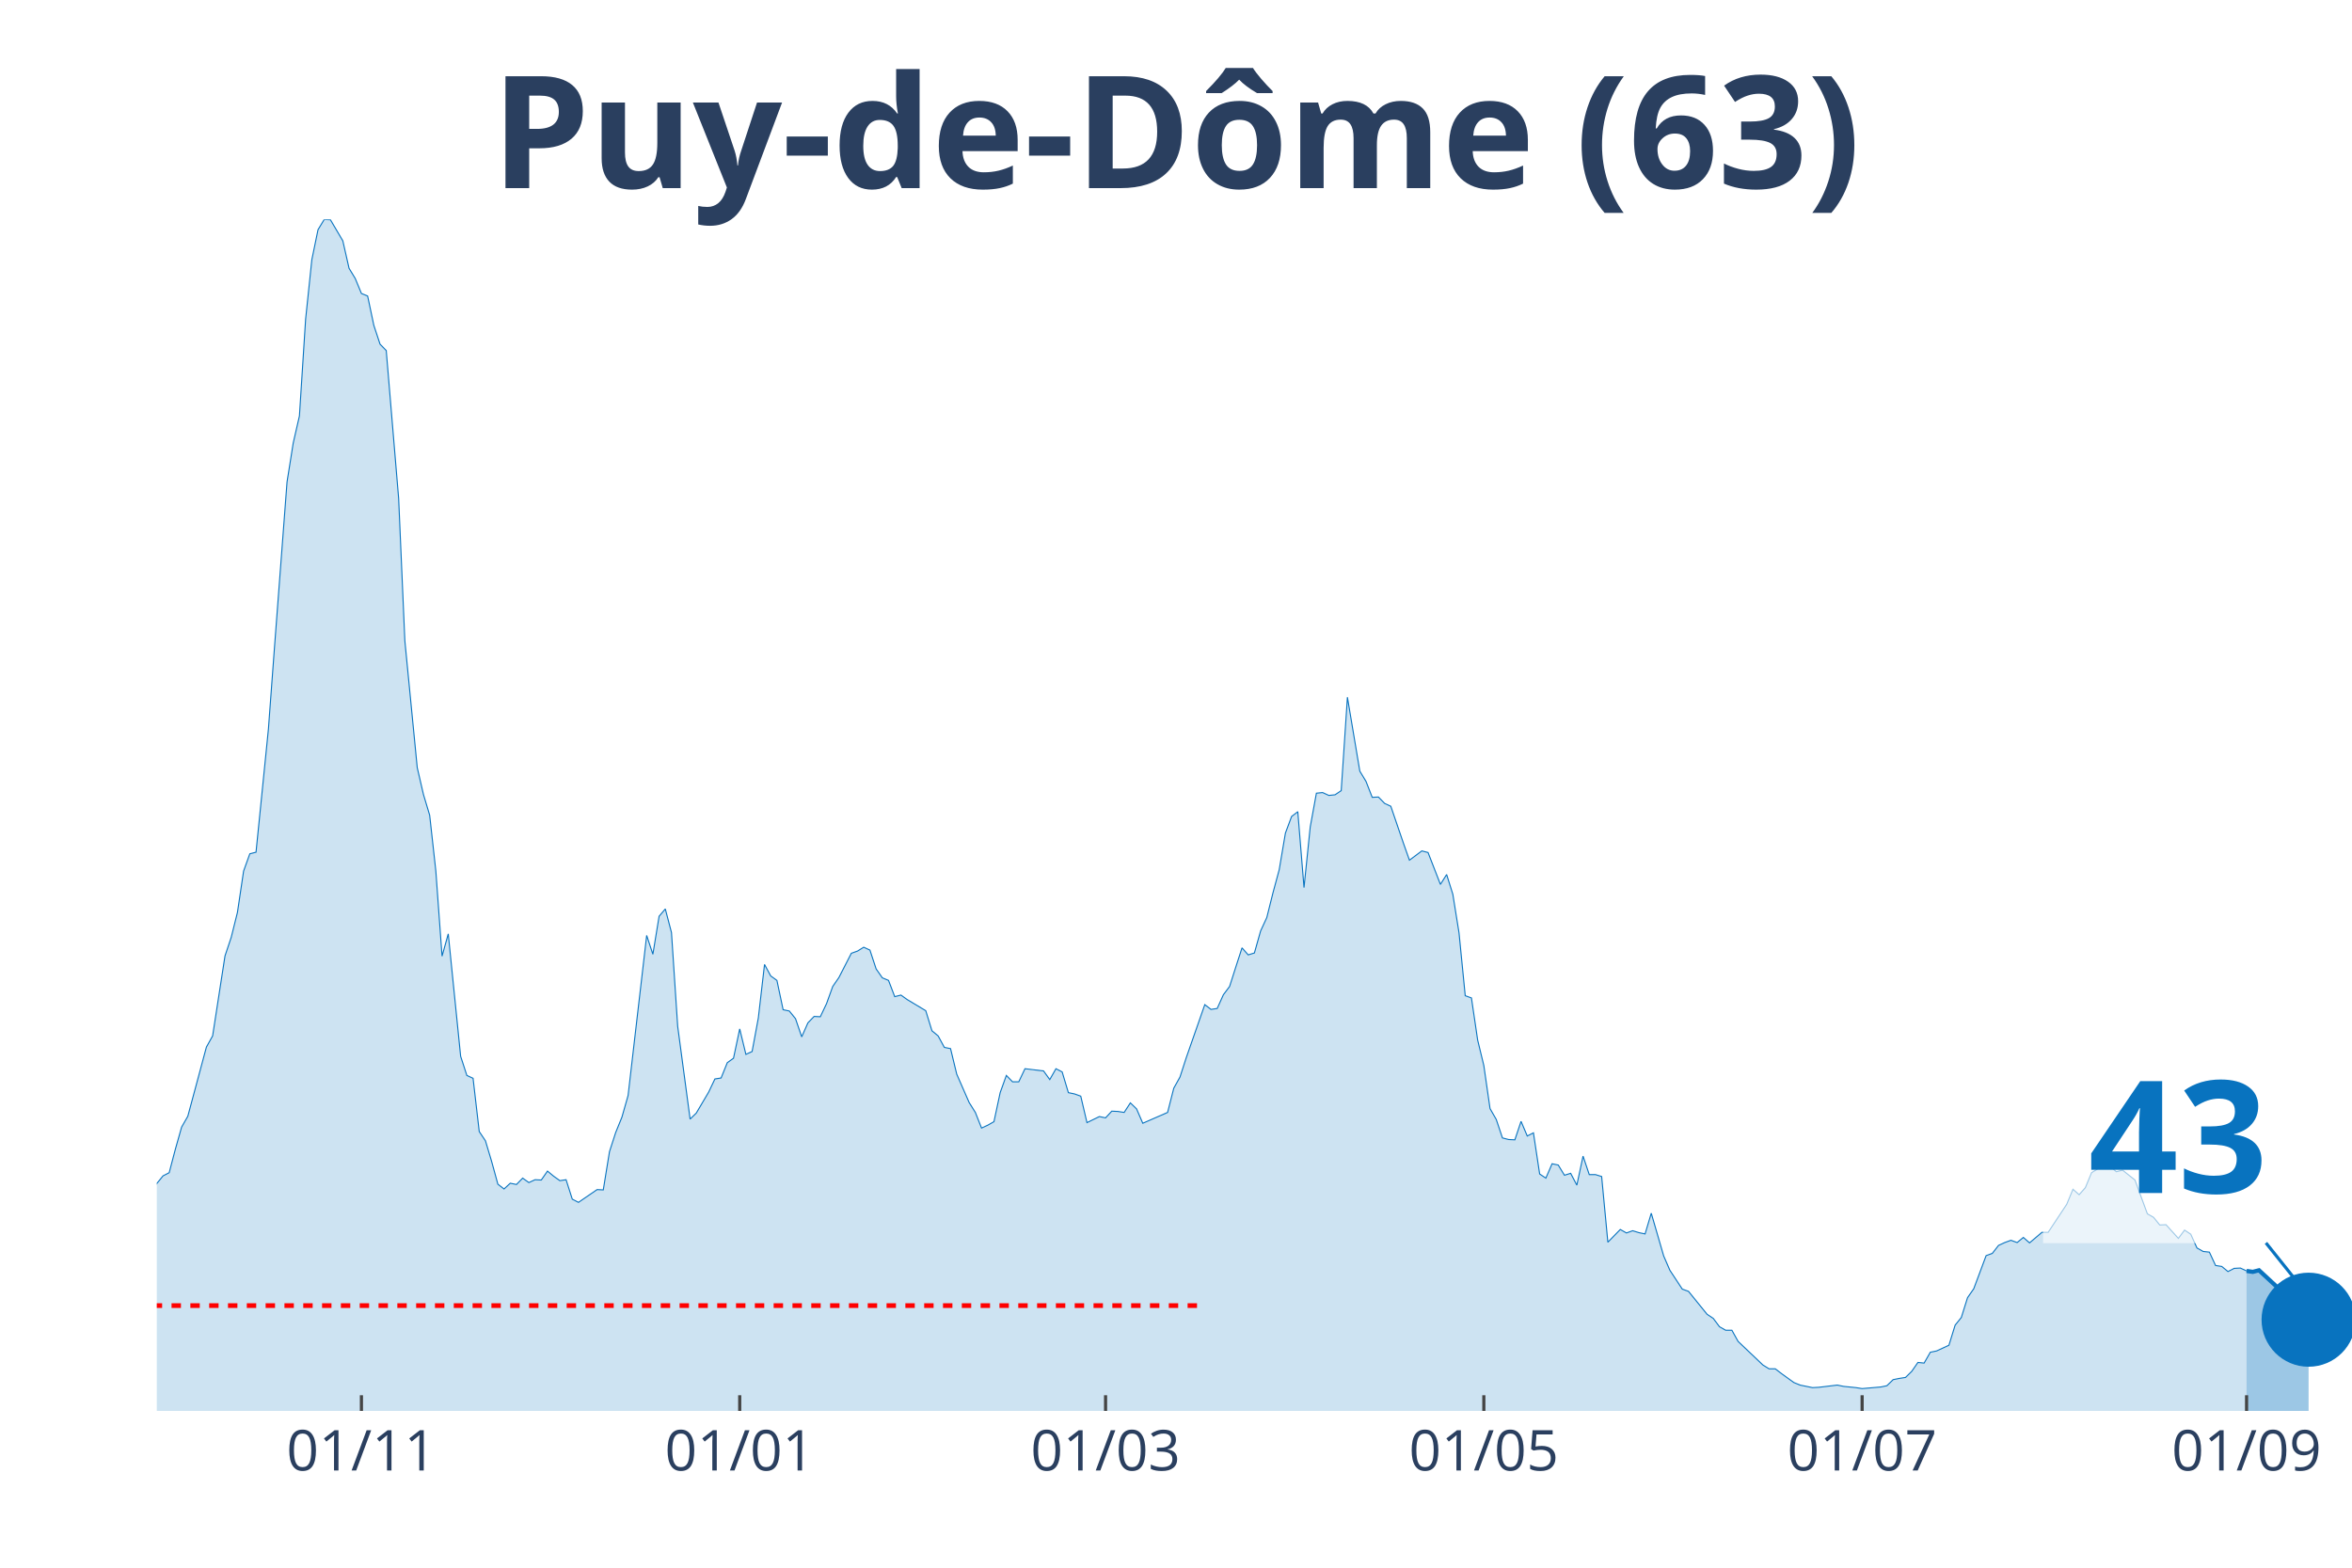
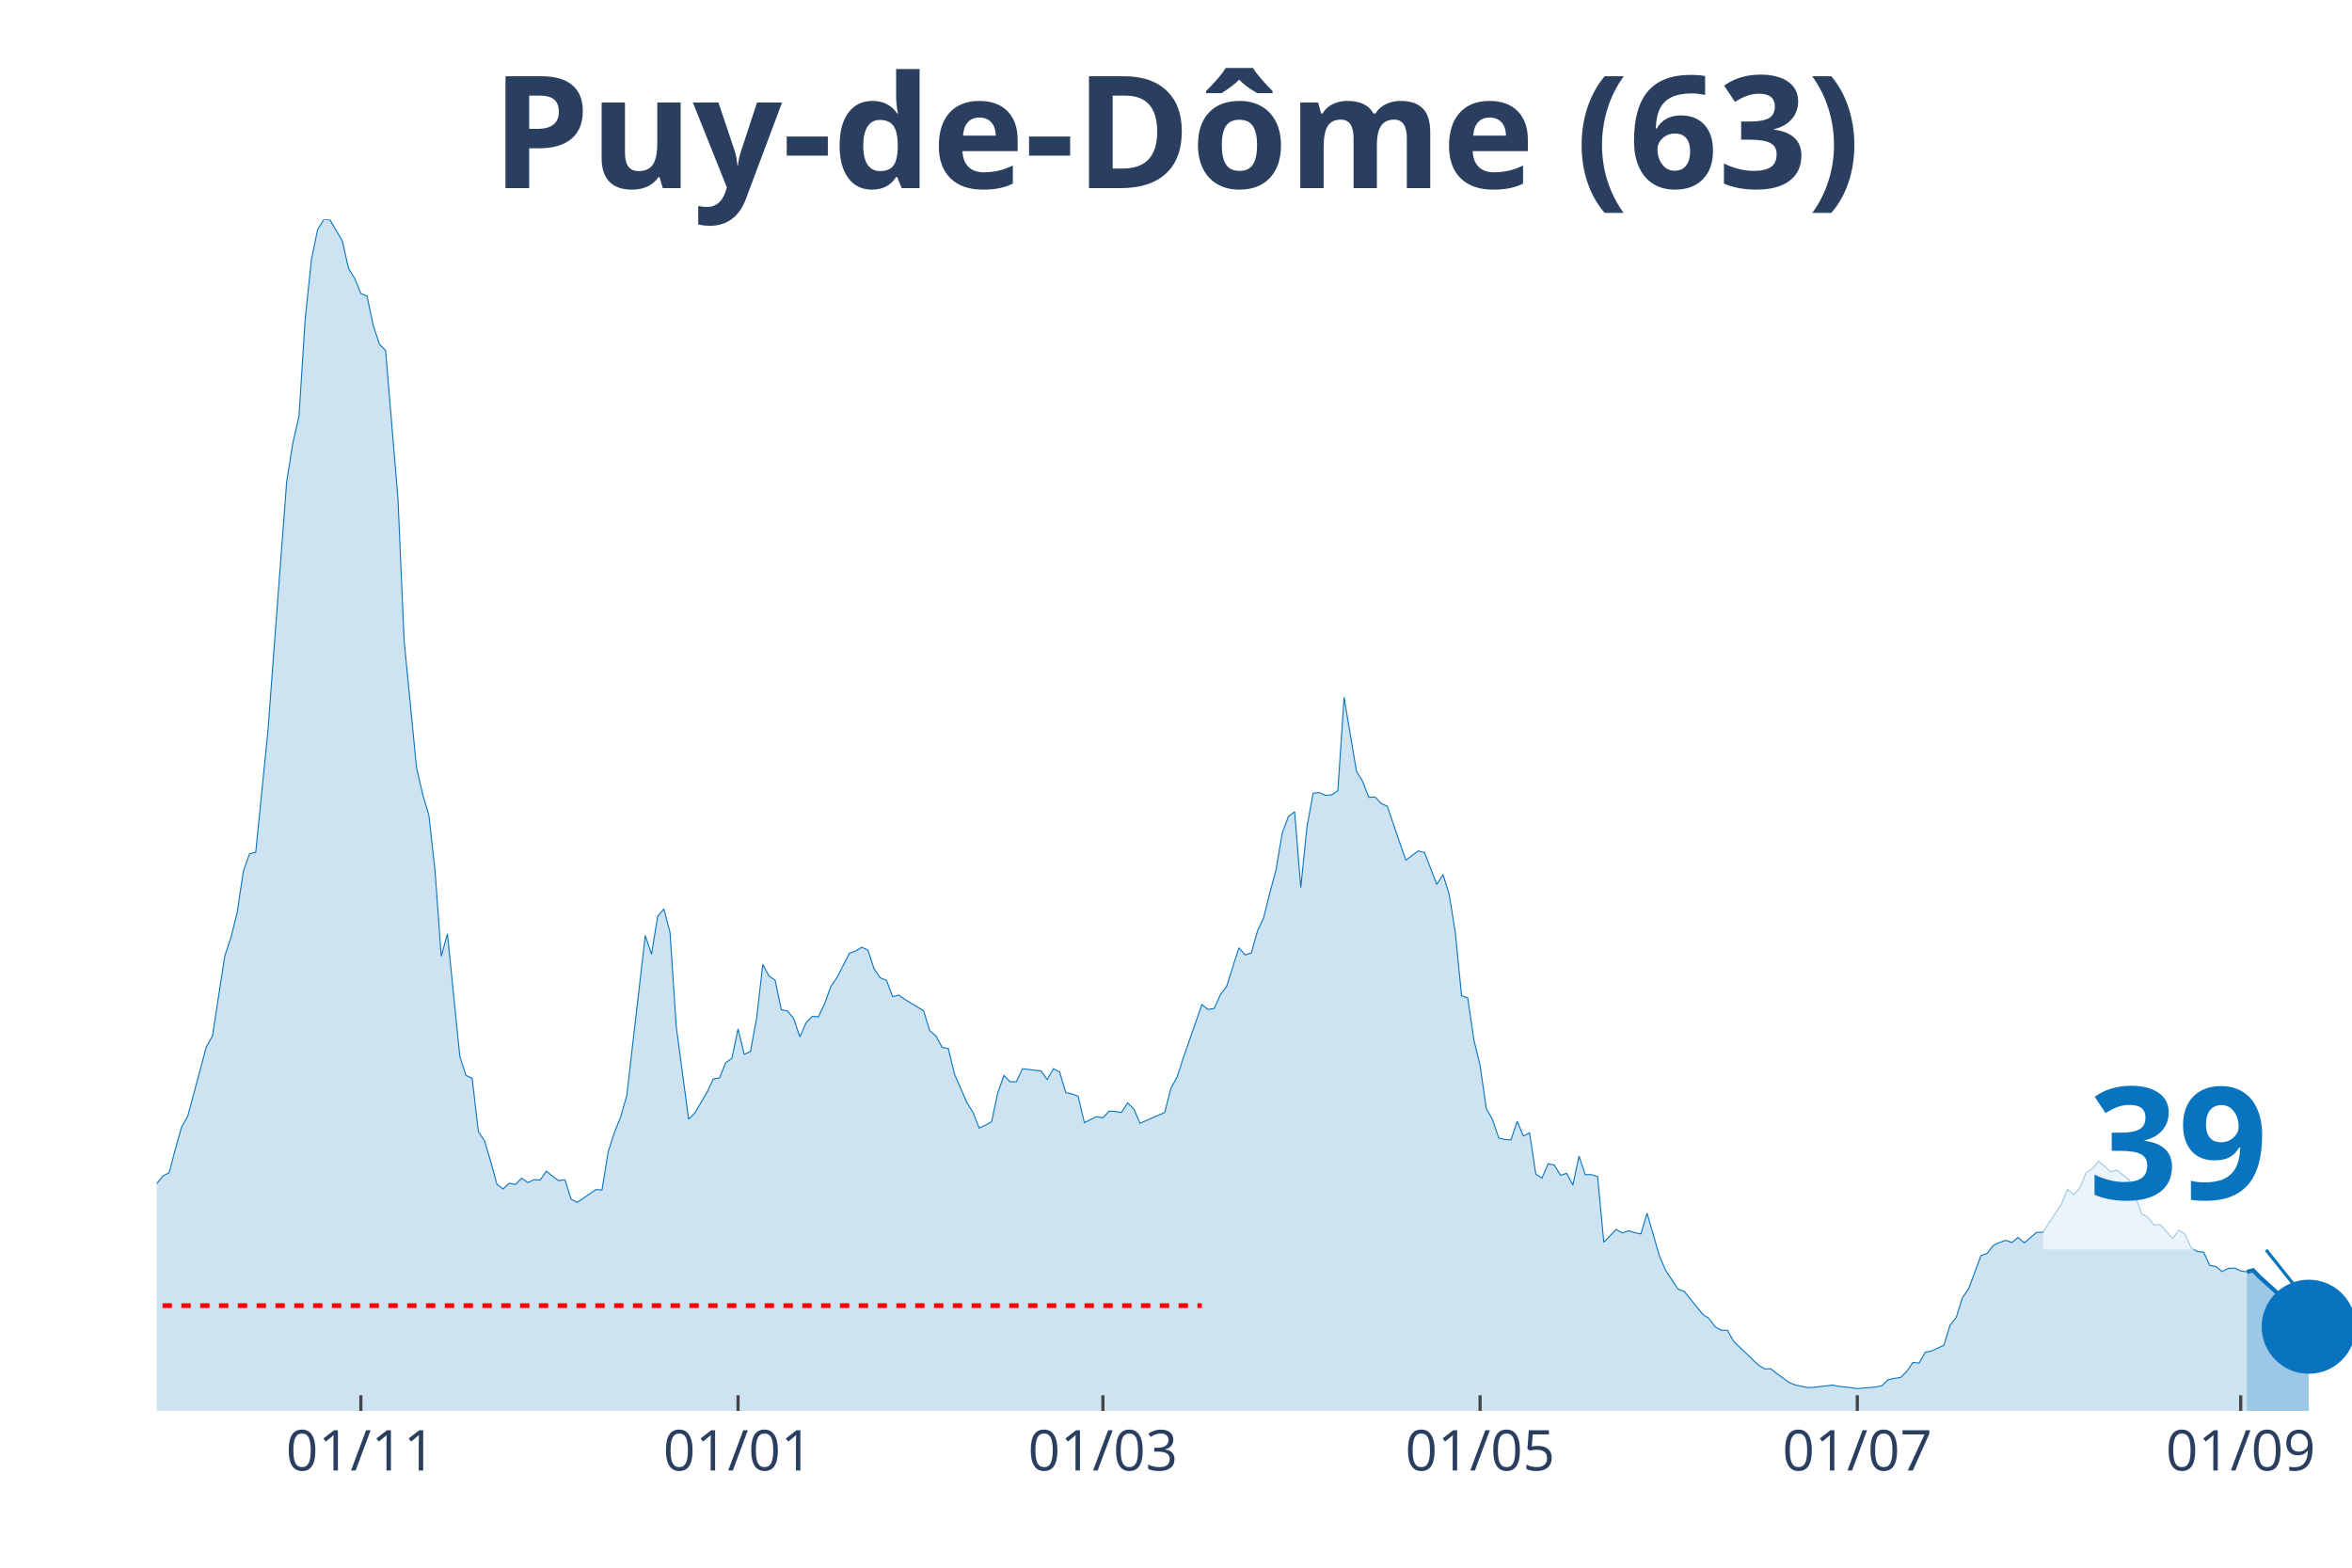
<svg xmlns="http://www.w3.org/2000/svg" class="main-svg" width="1125" height="750" style="" viewBox="0 0 750 500">
  <rect x="0" y="0" width="750" height="500" style="fill: rgb(0, 0, 0); fill-opacity: 0;" />
-   <defs id="defs-f16230">
+   <defs id="defs-d66a10">
    <g class="clips">
-       <clipPath id="clipf16230xyplot" class="plotclip">
+       <clipPath id="clipd66a10xyplot" class="plotclip">
        <rect width="700" height="380" />
      </clipPath>
-       <clipPath class="axesclip" id="clipf16230x">
+       <clipPath class="axesclip" id="clipd66a10x">
        <rect x="50" y="0" width="700" height="500" />
      </clipPath>
-       <clipPath class="axesclip" id="clipf16230y">
+       <clipPath class="axesclip" id="clipd66a10y">
        <rect x="0" y="70" width="750" height="380" />
      </clipPath>
-       <clipPath class="axesclip" id="clipf16230xy">
+       <clipPath class="axesclip" id="clipd66a10xy">
        <rect x="50" y="70" width="700" height="380" />
      </clipPath>
    </g>
    <g class="gradients" />
  </defs>
  <g class="bglayer">
    <rect class="bg" x="50" y="70" width="700" height="380" style="fill: rgb(0, 0, 0); fill-opacity: 0; stroke-width: 0;" />
  </g>
  <g class="layer-below">
    <g class="imagelayer" />
    <g class="shapelayer" />
  </g>
  <g class="cartesianlayer">
    <g class="subplot xy">
      <g class="layer-subplot">
        <g class="shapelayer" />
        <g class="imagelayer" />
      </g>
      <g class="gridlayer">
        <g class="x">
-           <path class="xgrid crisp" transform="translate(115.25,0)" d="M0,70v380" style="stroke: rgb(255, 255, 255); stroke-opacity: 1; stroke-width: 1px;" />
-           <path class="xgrid crisp" transform="translate(235.88,0)" d="M0,70v380" style="stroke: rgb(255, 255, 255); stroke-opacity: 1; stroke-width: 1px;" />
-           <path class="xgrid crisp" transform="translate(352.54,0)" d="M0,70v380" style="stroke: rgb(255, 255, 255); stroke-opacity: 1; stroke-width: 1px;" />
-           <path class="xgrid crisp" transform="translate(473.16,0)" d="M0,70v380" style="stroke: rgb(255, 255, 255); stroke-opacity: 1; stroke-width: 1px;" />
-           <path class="xgrid crisp" transform="translate(593.79,0)" d="M0,70v380" style="stroke: rgb(255, 255, 255); stroke-opacity: 1; stroke-width: 1px;" />
-           <path class="xgrid crisp" transform="translate(716.38,0)" d="M0,70v380" style="stroke: rgb(255, 255, 255); stroke-opacity: 1; stroke-width: 1px;" />
+           <path class="xgrid crisp" transform="translate(115.07,0)" d="M0,70v380" style="stroke: rgb(255, 255, 255); stroke-opacity: 1; stroke-width: 1px;" />
+           <path class="xgrid crisp" transform="translate(235.35,0)" d="M0,70v380" style="stroke: rgb(255, 255, 255); stroke-opacity: 1; stroke-width: 1px;" />
+           <path class="xgrid crisp" transform="translate(351.69,0)" d="M0,70v380" style="stroke: rgb(255, 255, 255); stroke-opacity: 1; stroke-width: 1px;" />
+           <path class="xgrid crisp" transform="translate(471.97,0)" d="M0,70v380" style="stroke: rgb(255, 255, 255); stroke-opacity: 1; stroke-width: 1px;" />
+           <path class="xgrid crisp" transform="translate(592.25,0)" d="M0,70v380" style="stroke: rgb(255, 255, 255); stroke-opacity: 1; stroke-width: 1px;" />
+           <path class="xgrid crisp" transform="translate(714.51,0)" d="M0,70v380" style="stroke: rgb(255, 255, 255); stroke-opacity: 1; stroke-width: 1px;" />
        </g>
        <g class="y" />
      </g>
      <g class="zerolinelayer" />
      <path class="xlines-below" />
      <path class="ylines-below" />
      <g class="overlines-below" />
      <g class="xaxislayer-below" />
      <g class="yaxislayer-below" />
      <g class="overaxes-below" />
-       <g class="plot" transform="translate(50, 70)" clip-path="url('#clipf16230xyplot')">
+       <g class="plot" transform="translate(50, 70)" clip-path="url('#clipd66a10xyplot')">
        <g class="scatterlayer mlayer">
-           <g class="trace scatter traced2f228" style="stroke-miterlimit: 2;">
+           <g class="trace scatter traceadf0e6" style="stroke-miterlimit: 2;">
            <g class="fills">
              <g>
-                 <path class="js-fill" d="M666.38,380L-268.93,380L-268.93,378.68L-227.4,379.69L-225.42,379.59L-174.01,379.19L-172.03,379.59L-120.62,377.97L-118.64,376.64L-106.78,374.71L-104.8,375.63L-92.94,375.02L-90.96,372.68L-83.05,366.17L-81.07,365.66L-75.14,364.95L-73.16,363.73L-69.21,356.61L-67.23,355.28L-63.28,354.27L-61.3,349.49L-55.37,342.57L-53.39,341.25L-45.48,332.7L-43.5,334.43L-41.53,331.69L-39.55,331.28L-37.57,332.3L-35.59,327.72L-31.64,331.18L-29.66,330.97L-25.71,331.58L-23.73,330.57L-21.75,333.52L-19.77,333.21L-17.8,331.08L-15.82,327.21L-11.86,326.4L-9.89,325.89L-7.91,323.55L-5.93,319.07L-3.95,313.48L-1.98,311.95L0,307.48L1.98,305.04L3.95,304.02L5.93,296.49L7.91,289.48L9.89,286.02L15.82,263.95L17.8,260.39L21.75,234.86L23.73,228.96L25.71,221.02L27.68,207.8L29.66,202.31L31.64,201.8L35.59,162.54L37.57,135.89L41.53,83.71L43.5,71.3L45.48,62.66L47.46,31.73L49.44,12.82L51.41,3.25L53.39,0L55.37,0.1L59.32,6.81L61.3,15.56L63.28,18.82L65.25,23.6L67.23,24.41L69.21,33.77L71.19,39.77L73.16,41.8L77.12,89L79.1,134.36L83.05,174.84L85.03,183.39L87.01,190L88.98,207.8L90.96,234.96L92.94,227.84L96.89,266.9L98.87,273L100.85,273.91L102.82,290.9L104.8,293.85L106.78,300.46L108.76,307.68L110.73,309.21L112.71,307.38L114.69,307.78L116.67,305.75L118.64,307.17L120.62,306.26L122.6,306.36L124.58,303.51L126.55,305.14L128.53,306.56L130.51,306.26L132.49,312.46L134.46,313.48L140.4,309.41L142.37,309.51L144.35,297.31L146.33,291.2L148.31,286.32L150.28,279.41L156.21,228.35L158.19,234.35L160.17,222.24L162.15,219.9L164.12,227.43L166.1,257.33L170.06,286.93L172.03,285L175.99,278.29L177.97,274.12L179.94,273.81L181.92,268.93L183.9,267.51L185.88,258.15L187.85,266.28L189.83,265.37L191.81,254.69L193.79,237.6L195.76,241.26L197.74,242.69L199.72,252.04L201.69,252.45L203.67,254.89L205.65,260.69L207.63,256.22L209.6,254.18L211.58,254.28L213.56,250.11L215.54,244.62L217.51,241.77L221.47,234.04L223.45,233.33L225.42,232.11L227.4,233.02L229.38,239.03L231.36,241.87L233.33,242.69L235.31,247.87L237.29,247.37L239.27,248.79L245.2,252.35L247.18,258.76L249.15,260.39L251.13,264.05L253.11,264.45L255.08,272.59L259.04,281.64L261.02,284.8L262.99,289.78L264.97,288.87L266.95,287.75L268.93,278.49L270.9,273L272.88,275.03L274.86,275.03L276.84,270.86L282.77,271.57L284.75,274.32L286.72,270.86L288.7,271.88L290.68,278.49L292.66,278.9L294.63,279.61L296.61,288.05L300.56,286.12L302.54,286.53L304.52,284.39L306.5,284.49L308.47,284.8L310.45,281.75L312.43,283.68L314.41,288.25L322.32,284.8L324.29,277.07L326.27,273.51L328.25,267.4L334.18,250.42L336.16,251.94L338.14,251.64L340.11,247.26L342.09,244.62L344.07,238.42L346.05,232.31L348.02,234.55L350,233.94L351.98,226.92L353.95,222.65L355.93,214.72L357.91,207.39L359.89,195.7L361.86,190.41L363.84,188.88L365.82,213.09L367.8,193.76L369.77,182.98L371.75,182.78L373.73,183.69L375.71,183.49L377.68,182.17L379.66,152.37L383.62,175.96L385.59,179.22L387.57,184.3L389.55,184.2L391.53,186.24L393.5,187.15L397.46,198.75L399.44,204.34L403.39,201.39L405.37,201.9L409.32,212.07L411.3,208.92L413.28,215.22L415.25,227.53L417.23,247.57L419.21,248.28L421.19,261.71L423.16,269.84L425.14,283.58L427.12,287.03L429.1,292.93L431.07,293.44L433.05,293.54L435.03,287.64L437.01,292.32L438.98,291.31L440.96,304.43L442.94,305.75L444.92,301.17L446.89,301.58L448.87,304.83L450.85,304.22L452.82,307.99L454.8,298.73L456.78,304.63L458.76,304.63L460.73,305.24L462.71,326.19L466.67,322.13L468.64,323.24L470.62,322.53L472.6,323.14L474.58,323.55L476.55,316.94L480.51,330.57L482.49,335.14L486.44,341.15L488.42,341.86L494.35,349.18L496.33,350.5L498.31,353.15L500.28,354.27L502.26,354.27L504.24,357.83L512.15,365.35L514.12,366.57L516.1,366.57L518.08,368.1L522.03,370.95L524.01,371.76L527.97,372.57L529.94,372.47L535.88,371.76L537.85,372.17L541.81,372.57L543.79,372.88L549.72,372.37L551.69,371.96L553.67,370.03L555.65,369.63L557.63,369.32L559.6,367.39L561.58,364.54L563.56,364.74L565.54,361.28L567.51,360.88L571.47,359.05L573.45,352.64L575.42,350.2L577.4,343.89L579.38,341.04L581.36,335.75L583.33,330.47L585.31,329.75L587.29,327.21L589.27,326.3L591.24,325.58L593.22,326.3L595.2,324.67L597.18,326.4L601.13,323.04L603.11,323.04L609.04,314.09L611.02,309.31L612.99,311.04L614.97,308.8L616.95,304.02L618.93,302.8L620.9,300.36L622.88,301.99L624.86,303.72L626.84,303.21L630.79,306.36L632.77,311.75L634.75,317.14L636.72,318.26L638.7,320.7L640.68,320.6L644.63,324.97L646.61,322.33L648.59,323.65L650.56,328.02L652.54,329.14L654.52,329.35L656.5,333.62L658.47,333.92L660.45,335.55L662.43,334.53L664.41,334.43L666.38,335.35" style="fill: rgb(8, 115, 191); fill-opacity: 0.2; stroke-width: 0;" />
+                 <path class="js-fill" d="M666.48,380L-268.17,380L-268.17,378.68L-226.76,379.69L-224.79,379.59L-173.52,379.19L-171.55,379.59L-120.28,377.97L-118.31,376.64L-106.48,374.71L-104.51,375.63L-92.68,375.02L-90.7,372.68L-82.82,366.17L-80.85,365.66L-74.93,364.95L-72.96,363.73L-69.01,356.61L-67.04,355.28L-63.1,354.27L-61.13,349.49L-55.21,342.57L-53.24,341.25L-45.35,332.7L-43.38,334.43L-41.41,331.69L-39.44,331.28L-37.46,332.3L-35.49,327.72L-31.55,331.18L-29.58,330.97L-25.63,331.58L-23.66,330.57L-21.69,333.52L-19.72,333.21L-17.75,331.08L-15.77,327.21L-11.83,326.4L-9.86,325.89L-7.89,323.55L-5.92,319.07L-3.94,313.48L-1.97,311.95L0,307.48L1.97,305.04L3.94,304.02L5.92,296.49L7.89,289.48L9.86,286.02L15.77,263.95L17.75,260.39L21.69,234.86L23.66,228.96L25.63,221.02L27.61,207.8L29.58,202.31L31.55,201.8L35.49,162.54L37.46,135.89L41.41,83.71L43.38,71.3L45.35,62.66L47.32,31.73L49.3,12.82L51.27,3.25L53.24,0L55.21,0.1L59.15,6.81L61.13,15.56L63.1,18.82L65.07,23.6L67.04,24.41L69.01,33.77L70.99,39.77L72.96,41.8L76.9,89L78.87,134.36L82.82,174.84L84.79,183.39L86.76,190L88.73,207.8L90.7,234.96L92.68,227.84L96.62,266.9L98.59,273L100.56,273.91L102.54,290.9L104.51,293.85L106.48,300.46L108.45,307.68L110.42,309.21L112.39,307.38L114.37,307.78L116.34,305.75L118.31,307.17L120.28,306.26L122.25,306.36L124.23,303.51L126.2,305.14L128.17,306.56L130.14,306.26L132.11,312.46L134.08,313.48L140,309.41L141.97,309.51L143.94,297.31L145.92,291.2L147.89,286.32L149.86,279.41L155.77,228.35L157.75,234.35L159.72,222.24L161.69,219.9L163.66,227.43L165.63,257.33L169.58,286.93L171.55,285L175.49,278.29L177.46,274.12L179.44,273.81L181.41,268.93L183.38,267.51L185.35,258.15L187.32,266.28L189.3,265.37L191.27,254.69L193.24,237.6L195.21,241.26L197.18,242.69L199.15,252.04L201.13,252.45L203.1,254.89L205.07,260.69L207.04,256.22L209.01,254.18L210.99,254.28L212.96,250.11L214.93,244.62L216.9,241.77L220.85,234.04L222.82,233.33L224.79,232.11L226.76,233.02L228.73,239.03L230.7,241.87L232.68,242.69L234.65,247.87L236.62,247.37L238.59,248.79L244.51,252.35L246.48,258.76L248.45,260.39L250.42,264.05L252.39,264.45L254.37,272.59L258.31,281.64L260.28,284.8L262.25,289.78L264.23,288.87L266.2,287.75L268.17,278.49L270.14,273L272.11,275.03L274.08,275.03L276.06,270.86L281.97,271.57L283.94,274.32L285.92,270.86L287.89,271.88L289.86,278.49L291.83,278.9L293.8,279.61L295.77,288.05L299.72,286.12L301.69,286.53L303.66,284.39L305.63,284.49L307.61,284.8L309.58,281.75L311.55,283.68L313.52,288.25L321.41,284.8L323.38,277.07L325.35,273.51L327.32,267.4L333.24,250.42L335.21,251.94L337.18,251.64L339.15,247.26L341.13,244.62L343.1,238.42L345.07,232.31L347.04,234.55L349.01,233.94L350.99,226.92L352.96,222.65L354.93,214.72L356.9,207.39L358.87,195.7L360.85,190.41L362.82,188.88L364.79,213.09L366.76,193.76L368.73,182.98L370.7,182.78L372.68,183.69L374.65,183.49L376.62,182.17L378.59,152.37L382.54,175.96L384.51,179.22L386.48,184.3L388.45,184.2L390.42,186.24L392.39,187.15L396.34,198.75L398.31,204.34L402.25,201.39L404.23,201.9L408.17,212.07L410.14,208.92L412.11,215.22L414.08,227.53L416.06,247.57L418.03,248.28L420,261.71L421.97,269.84L423.94,283.58L425.92,287.03L427.89,292.93L429.86,293.44L431.83,293.54L433.8,287.64L435.77,292.32L437.75,291.31L439.72,304.43L441.69,305.75L443.66,301.17L445.63,301.58L447.61,304.83L449.58,304.22L451.55,307.99L453.52,298.73L455.49,304.63L457.46,304.63L459.44,305.24L461.41,326.19L465.35,322.13L467.32,323.24L469.3,322.53L471.27,323.14L473.24,323.55L475.21,316.94L479.15,330.57L481.13,335.14L485.07,341.15L487.04,341.86L492.96,349.18L494.93,350.5L496.9,353.15L498.87,354.27L500.85,354.27L502.82,357.83L510.7,365.35L512.68,366.57L514.65,366.57L516.62,368.1L520.56,370.95L522.54,371.76L526.48,372.57L528.45,372.47L534.37,371.76L536.34,372.17L540.28,372.57L542.25,372.88L548.17,372.37L550.14,371.96L552.11,370.03L554.08,369.63L556.06,369.32L558.03,367.39L560,364.54L561.97,364.74L563.94,361.28L565.92,360.88L569.86,359.05L571.83,352.64L573.8,350.2L575.77,343.89L577.75,341.04L579.72,335.75L581.69,330.47L583.66,329.75L585.63,327.21L587.61,326.3L589.58,325.58L591.55,326.3L593.52,324.67L595.49,326.4L599.44,323.04L601.41,323.04L607.32,314.09L609.3,309.31L611.27,311.04L613.24,308.8L615.21,304.02L617.18,302.8L619.15,300.36L621.13,301.99L623.1,303.72L625.07,303.21L629.01,306.36L630.99,311.75L632.96,317.14L634.93,318.26L636.9,320.7L638.87,320.6L642.82,324.97L644.79,322.33L646.76,323.65L648.73,328.02L650.7,329.14L652.68,329.35L654.65,333.62L656.62,333.92L658.59,335.55L660.56,334.53L662.54,334.43L664.51,335.35L666.48,335.65" style="fill: rgb(8, 115, 191); fill-opacity: 0.2; stroke-width: 0;" />
              </g>
            </g>
            <g class="errorbars" />
            <g class="lines">
-               <path class="js-line" d="M-268.93,378.68L-227.4,379.69L-225.42,379.59L-174.01,379.19L-172.03,379.59L-120.62,377.97L-118.64,376.64L-106.78,374.71L-104.8,375.63L-92.94,375.02L-90.96,372.68L-83.05,366.17L-81.07,365.66L-75.14,364.95L-73.16,363.73L-69.21,356.61L-67.23,355.28L-63.28,354.27L-61.3,349.49L-55.37,342.57L-53.39,341.25L-45.48,332.7L-43.5,334.43L-41.53,331.69L-39.55,331.28L-37.57,332.3L-35.59,327.72L-31.64,331.18L-29.66,330.97L-25.71,331.58L-23.73,330.57L-21.75,333.52L-19.77,333.21L-17.8,331.08L-15.82,327.21L-11.86,326.4L-9.89,325.89L-7.91,323.55L-5.93,319.07L-3.95,313.48L-1.98,311.95L0,307.48L1.98,305.04L3.95,304.02L5.93,296.49L7.91,289.48L9.89,286.02L15.82,263.95L17.8,260.39L21.75,234.86L23.73,228.96L25.71,221.02L27.68,207.8L29.66,202.31L31.64,201.8L35.59,162.54L37.57,135.89L41.53,83.71L43.5,71.3L45.48,62.66L47.46,31.73L49.44,12.82L51.41,3.25L53.39,0L55.37,0.1L59.32,6.81L61.3,15.56L63.28,18.82L65.25,23.6L67.23,24.41L69.21,33.77L71.19,39.77L73.16,41.8L77.12,89L79.1,134.36L83.05,174.84L85.03,183.39L87.01,190L88.98,207.8L90.96,234.96L92.94,227.84L96.89,266.9L98.87,273L100.85,273.91L102.82,290.9L104.8,293.85L106.78,300.46L108.76,307.68L110.73,309.21L112.71,307.38L114.69,307.78L116.67,305.75L118.64,307.17L120.62,306.26L122.6,306.36L124.58,303.51L126.55,305.14L128.53,306.56L130.51,306.26L132.49,312.46L134.46,313.48L140.4,309.41L142.37,309.51L144.35,297.31L146.33,291.2L148.31,286.32L150.28,279.41L156.21,228.35L158.19,234.35L160.17,222.24L162.15,219.9L164.12,227.43L166.1,257.33L170.06,286.93L172.03,285L175.99,278.29L177.97,274.12L179.94,273.81L181.92,268.93L183.9,267.51L185.88,258.15L187.85,266.28L189.83,265.37L191.81,254.69L193.79,237.6L195.76,241.26L197.74,242.69L199.72,252.04L201.69,252.45L203.67,254.89L205.65,260.69L207.63,256.22L209.6,254.18L211.58,254.28L213.56,250.11L215.54,244.62L217.51,241.77L221.47,234.04L223.45,233.33L225.42,232.11L227.4,233.02L229.38,239.03L231.36,241.87L233.33,242.69L235.31,247.87L237.29,247.37L239.27,248.79L245.2,252.35L247.18,258.76L249.15,260.39L251.13,264.05L253.11,264.45L255.08,272.59L259.04,281.64L261.02,284.8L262.99,289.78L264.97,288.87L266.95,287.75L268.93,278.49L270.9,273L272.88,275.03L274.86,275.03L276.84,270.86L282.77,271.57L284.75,274.32L286.72,270.86L288.7,271.88L290.68,278.49L292.66,278.9L294.63,279.61L296.61,288.05L300.56,286.12L302.54,286.53L304.52,284.39L306.5,284.49L308.47,284.8L310.45,281.75L312.43,283.68L314.41,288.25L322.32,284.8L324.29,277.07L326.27,273.51L328.25,267.4L334.18,250.42L336.16,251.94L338.14,251.64L340.11,247.26L342.09,244.62L344.07,238.42L346.05,232.31L348.02,234.55L350,233.94L351.98,226.92L353.95,222.65L355.93,214.72L357.91,207.39L359.89,195.7L361.86,190.41L363.84,188.88L365.82,213.09L367.8,193.76L369.77,182.98L371.75,182.78L373.73,183.69L375.71,183.49L377.68,182.17L379.66,152.37L383.62,175.96L385.59,179.22L387.57,184.3L389.55,184.2L391.53,186.24L393.5,187.15L397.46,198.75L399.44,204.34L403.39,201.39L405.37,201.9L409.32,212.07L411.3,208.92L413.28,215.22L415.25,227.53L417.23,247.57L419.21,248.28L421.19,261.71L423.16,269.84L425.14,283.58L427.12,287.03L429.1,292.93L431.07,293.44L433.05,293.54L435.03,287.64L437.01,292.32L438.98,291.31L440.96,304.43L442.94,305.75L444.92,301.17L446.89,301.58L448.87,304.83L450.85,304.22L452.82,307.99L454.8,298.73L456.78,304.63L458.76,304.63L460.73,305.24L462.71,326.19L466.67,322.13L468.64,323.24L470.62,322.53L472.6,323.14L474.58,323.55L476.55,316.94L480.51,330.57L482.49,335.14L486.44,341.15L488.42,341.86L494.35,349.18L496.33,350.5L498.31,353.15L500.28,354.27L502.26,354.27L504.24,357.83L512.15,365.35L514.12,366.57L516.1,366.57L518.08,368.1L522.03,370.95L524.01,371.76L527.97,372.57L529.94,372.47L535.88,371.76L537.85,372.17L541.81,372.57L543.79,372.88L549.72,372.37L551.69,371.96L553.67,370.03L555.65,369.63L557.63,369.32L559.6,367.39L561.58,364.54L563.56,364.74L565.54,361.28L567.51,360.88L571.47,359.05L573.45,352.64L575.42,350.2L577.4,343.89L579.38,341.04L581.36,335.75L583.33,330.47L585.31,329.75L587.29,327.21L589.27,326.3L591.24,325.58L593.22,326.3L595.2,324.67L597.18,326.4L601.13,323.04L603.11,323.04L609.04,314.09L611.02,309.31L612.99,311.04L614.97,308.8L616.95,304.02L618.93,302.8L620.9,300.36L622.88,301.99L624.86,303.72L626.84,303.21L630.79,306.36L632.77,311.75L634.75,317.14L636.72,318.26L638.7,320.7L640.68,320.6L644.63,324.97L646.61,322.33L648.59,323.65L650.56,328.02L652.54,329.14L654.52,329.35L656.5,333.62L658.47,333.92L660.45,335.55L662.43,334.53L664.41,334.43L666.38,335.35" style="vector-effect: non-scaling-stroke; fill: none; stroke: rgb(8, 115, 191); stroke-opacity: 1; stroke-width: 0.5px; opacity: 1;" />
+               <path class="js-line" d="M-268.17,378.68L-226.76,379.69L-224.79,379.59L-173.52,379.19L-171.55,379.59L-120.28,377.97L-118.31,376.64L-106.48,374.71L-104.51,375.63L-92.68,375.02L-90.7,372.68L-82.82,366.17L-80.85,365.66L-74.93,364.95L-72.96,363.73L-69.01,356.61L-67.04,355.28L-63.1,354.27L-61.13,349.49L-55.21,342.57L-53.24,341.25L-45.35,332.7L-43.38,334.43L-41.41,331.69L-39.44,331.28L-37.46,332.3L-35.49,327.72L-31.55,331.18L-29.58,330.97L-25.63,331.58L-23.66,330.57L-21.69,333.52L-19.72,333.21L-17.75,331.08L-15.77,327.21L-11.83,326.4L-9.86,325.89L-7.89,323.55L-5.92,319.07L-3.94,313.48L-1.97,311.95L0,307.48L1.97,305.04L3.94,304.02L5.92,296.49L7.89,289.48L9.86,286.02L15.77,263.95L17.75,260.39L21.69,234.86L23.66,228.96L25.63,221.02L27.61,207.8L29.58,202.31L31.55,201.8L35.49,162.54L37.46,135.89L41.41,83.71L43.38,71.3L45.35,62.66L47.32,31.73L49.3,12.82L51.27,3.25L53.24,0L55.21,0.1L59.15,6.81L61.13,15.56L63.1,18.82L65.07,23.6L67.04,24.41L69.01,33.77L70.99,39.77L72.96,41.8L76.9,89L78.87,134.36L82.82,174.84L84.79,183.39L86.76,190L88.73,207.8L90.7,234.96L92.68,227.84L96.62,266.9L98.59,273L100.56,273.91L102.54,290.9L104.51,293.85L106.48,300.46L108.45,307.68L110.42,309.21L112.39,307.38L114.37,307.78L116.34,305.75L118.31,307.17L120.28,306.26L122.25,306.36L124.23,303.51L126.2,305.14L128.17,306.56L130.14,306.26L132.11,312.46L134.08,313.48L140,309.41L141.97,309.51L143.94,297.31L145.92,291.2L147.89,286.32L149.86,279.41L155.77,228.35L157.75,234.35L159.72,222.24L161.69,219.9L163.66,227.43L165.63,257.33L169.58,286.93L171.55,285L175.49,278.29L177.46,274.12L179.44,273.81L181.41,268.93L183.38,267.51L185.35,258.15L187.32,266.28L189.3,265.37L191.27,254.69L193.24,237.6L195.21,241.26L197.18,242.69L199.15,252.04L201.13,252.45L203.1,254.89L205.07,260.69L207.04,256.22L209.01,254.18L210.99,254.28L212.96,250.11L214.93,244.62L216.9,241.77L220.85,234.04L222.82,233.33L224.79,232.11L226.76,233.02L228.73,239.03L230.7,241.87L232.68,242.69L234.65,247.87L236.62,247.37L238.59,248.79L244.51,252.35L246.48,258.76L248.45,260.39L250.42,264.05L252.39,264.45L254.37,272.59L258.31,281.64L260.28,284.8L262.25,289.78L264.23,288.87L266.2,287.75L268.17,278.49L270.14,273L272.11,275.03L274.08,275.03L276.06,270.86L281.97,271.57L283.94,274.32L285.92,270.86L287.89,271.88L289.86,278.49L291.83,278.9L293.8,279.61L295.77,288.05L299.72,286.12L301.69,286.53L303.66,284.39L305.63,284.49L307.61,284.8L309.58,281.75L311.55,283.68L313.52,288.25L321.41,284.8L323.38,277.07L325.35,273.51L327.32,267.4L333.24,250.42L335.21,251.94L337.18,251.64L339.15,247.26L341.13,244.62L343.1,238.42L345.07,232.31L347.04,234.55L349.01,233.94L350.99,226.92L352.96,222.65L354.93,214.72L356.9,207.39L358.87,195.7L360.85,190.41L362.82,188.88L364.79,213.09L366.76,193.76L368.73,182.98L370.7,182.78L372.68,183.69L374.65,183.49L376.62,182.17L378.59,152.37L382.54,175.96L384.51,179.22L386.48,184.3L388.45,184.2L390.42,186.24L392.39,187.15L396.34,198.75L398.31,204.34L402.25,201.39L404.23,201.9L408.17,212.07L410.14,208.92L412.11,215.22L414.08,227.53L416.06,247.57L418.03,248.28L420,261.71L421.97,269.84L423.94,283.58L425.92,287.03L427.89,292.93L429.86,293.44L431.83,293.54L433.8,287.64L435.77,292.32L437.75,291.31L439.72,304.43L441.69,305.75L443.66,301.17L445.63,301.58L447.61,304.83L449.58,304.22L451.55,307.99L453.52,298.73L455.49,304.63L457.46,304.63L459.44,305.24L461.41,326.19L465.35,322.13L467.32,323.24L469.3,322.53L471.27,323.14L473.24,323.55L475.21,316.94L479.15,330.57L481.13,335.14L485.07,341.15L487.04,341.86L492.96,349.18L494.93,350.5L496.9,353.15L498.87,354.27L500.85,354.27L502.82,357.83L510.7,365.35L512.68,366.57L514.65,366.57L516.62,368.1L520.56,370.95L522.54,371.76L526.48,372.57L528.45,372.47L534.37,371.76L536.34,372.17L540.28,372.57L542.25,372.88L548.17,372.37L550.14,371.96L552.11,370.03L554.08,369.63L556.06,369.32L558.03,367.39L560,364.54L561.97,364.74L563.94,361.28L565.92,360.88L569.86,359.05L571.83,352.64L573.8,350.2L575.77,343.89L577.75,341.04L579.72,335.75L581.69,330.47L583.66,329.75L585.63,327.21L587.61,326.3L589.58,325.58L591.55,326.3L593.52,324.67L595.49,326.4L599.44,323.04L601.41,323.04L607.32,314.09L609.3,309.31L611.27,311.04L613.24,308.8L615.21,304.02L617.18,302.8L619.15,300.36L621.13,301.99L623.1,303.72L625.07,303.21L629.01,306.36L630.99,311.75L632.96,317.14L634.93,318.26L636.9,320.7L638.87,320.6L642.82,324.97L644.79,322.33L646.76,323.65L648.73,328.02L650.7,329.14L652.68,329.35L654.65,333.62L656.62,333.92L658.59,335.55L660.56,334.53L662.54,334.43L664.51,335.35L666.48,335.65" style="vector-effect: non-scaling-stroke; fill: none; stroke: rgb(8, 115, 191); stroke-opacity: 1; stroke-width: 0.5px; opacity: 1;" />
            </g>
            <g class="points" />
            <g class="text" />
          </g>
-           <g class="trace scatter tracebdc6c2" style="stroke-miterlimit: 2;">
+           <g class="trace scatter trace4ba053" style="stroke-miterlimit: 2;">
            <g class="fills">
              <g>
-                 <path class="js-fill" d="M686.16,380L666.38,380L666.38,335.35L668.36,335.65L670.34,335.14L680.23,344.3L682.2,345.01L684.18,347.15L686.16,350.91" style="fill: rgb(8, 115, 191); fill-opacity: 0.4; stroke-width: 0;" />
+                 <path class="js-fill" d="M686.2,380L666.48,380L666.48,335.65L668.45,335.14L670.42,337.18L678.31,344.3L680.28,345.01L682.25,347.15L684.23,350.91L686.2,353.15" style="fill: rgb(8, 115, 191); fill-opacity: 0.4; stroke-width: 0;" />
              </g>
            </g>
            <g class="errorbars" />
            <g class="lines">
-               <path class="js-line" d="M666.38,335.35L668.36,335.65L670.34,335.14L680.23,344.3L682.2,345.01L684.18,347.15L686.16,350.91" style="vector-effect: non-scaling-stroke; fill: none; stroke: rgb(8, 115, 191); stroke-opacity: 1; stroke-width: 2px; opacity: 1;" />
+               <path class="js-line" d="M666.48,335.65L668.45,335.14L670.42,337.18L678.31,344.3L680.28,345.01L682.25,347.15L684.23,350.91L686.2,353.15" style="vector-effect: non-scaling-stroke; fill: none; stroke: rgb(8, 115, 191); stroke-opacity: 1; stroke-width: 2px; opacity: 1;" />
            </g>
            <g class="points" />
            <g class="text" />
          </g>
-           <g class="trace scatter trace3727ff" style="stroke-miterlimit: 2; opacity: 1;">
+           <g class="trace scatter tracec406c2" style="stroke-miterlimit: 2; opacity: 1;">
            <g class="fills" />
            <g class="errorbars" />
            <g class="lines" />
            <g class="points">
-               <path class="point" transform="translate(686.16,350.91)" d="M15,0A15,15 0 1,1 0,-15A15,15 0 0,1 15,0Z" style="opacity: 1; stroke-width: 0px; fill: rgb(8, 115, 191); fill-opacity: 1;" />
+               <path class="point" transform="translate(686.2,353.15)" d="M15,0A15,15 0 1,1 0,-15A15,15 0 0,1 15,0Z" style="opacity: 1; stroke-width: 0px; fill: rgb(8, 115, 191); fill-opacity: 1;" />
            </g>
            <g class="text" />
          </g>
        </g>
      </g>
      <g class="overplot" />
      <path class="xlines-above crisp" style="fill: none; stroke-width: 1px; stroke: rgb(0, 0, 0); stroke-opacity: 0;" d="" />
      <path class="ylines-above crisp" style="fill: none;" d="M0,0" />
      <g class="overlines-above" />
      <g class="xaxislayer-above">
-         <path class="xtick ticks crisp" d="M0,450v-5" transform="translate(115.25,0)" style="stroke: rgb(68, 68, 68); stroke-opacity: 1; stroke-width: 1px;" />
-         <path class="xtick ticks crisp" d="M0,450v-5" transform="translate(235.88,0)" style="stroke: rgb(68, 68, 68); stroke-opacity: 1; stroke-width: 1px;" />
-         <path class="xtick ticks crisp" d="M0,450v-5" transform="translate(352.54,0)" style="stroke: rgb(68, 68, 68); stroke-opacity: 1; stroke-width: 1px;" />
-         <path class="xtick ticks crisp" d="M0,450v-5" transform="translate(473.16,0)" style="stroke: rgb(68, 68, 68); stroke-opacity: 1; stroke-width: 1px;" />
-         <path class="xtick ticks crisp" d="M0,450v-5" transform="translate(593.79,0)" style="stroke: rgb(68, 68, 68); stroke-opacity: 1; stroke-width: 1px;" />
-         <path class="xtick ticks crisp" d="M0,450v-5" transform="translate(716.38,0)" style="stroke: rgb(68, 68, 68); stroke-opacity: 1; stroke-width: 1px;" />
+         <path class="xtick ticks crisp" d="M0,450v-5" transform="translate(115.07,0)" style="stroke: rgb(68, 68, 68); stroke-opacity: 1; stroke-width: 1px;" />
+         <path class="xtick ticks crisp" d="M0,450v-5" transform="translate(235.35,0)" style="stroke: rgb(68, 68, 68); stroke-opacity: 1; stroke-width: 1px;" />
+         <path class="xtick ticks crisp" d="M0,450v-5" transform="translate(351.69,0)" style="stroke: rgb(68, 68, 68); stroke-opacity: 1; stroke-width: 1px;" />
+         <path class="xtick ticks crisp" d="M0,450v-5" transform="translate(471.97,0)" style="stroke: rgb(68, 68, 68); stroke-opacity: 1; stroke-width: 1px;" />
+         <path class="xtick ticks crisp" d="M0,450v-5" transform="translate(592.25,0)" style="stroke: rgb(68, 68, 68); stroke-opacity: 1; stroke-width: 1px;" />
+         <path class="xtick ticks crisp" d="M0,450v-5" transform="translate(714.51,0)" style="stroke: rgb(68, 68, 68); stroke-opacity: 1; stroke-width: 1px;" />
        <g class="xtick">
-           <text text-anchor="middle" x="0" y="469" transform="translate(115.25,0)" style="font-family: 'Open Sans', verdana, arial, sans-serif; font-size: 18px; fill: rgb(42, 63, 95); fill-opacity: 1; white-space: pre;">01/11</text>
+           <text text-anchor="middle" x="0" y="469" transform="translate(115.07,0)" style="font-family: 'Open Sans', verdana, arial, sans-serif; font-size: 18px; fill: rgb(42, 63, 95); fill-opacity: 1; white-space: pre;">01/11</text>
        </g>
        <g class="xtick">
-           <text text-anchor="middle" x="0" y="469" transform="translate(235.88,0)" style="font-family: 'Open Sans', verdana, arial, sans-serif; font-size: 18px; fill: rgb(42, 63, 95); fill-opacity: 1; white-space: pre;">01/01</text>
+           <text text-anchor="middle" x="0" y="469" transform="translate(235.35,0)" style="font-family: 'Open Sans', verdana, arial, sans-serif; font-size: 18px; fill: rgb(42, 63, 95); fill-opacity: 1; white-space: pre;">01/01</text>
        </g>
        <g class="xtick">
-           <text text-anchor="middle" x="0" y="469" transform="translate(352.54,0)" style="font-family: 'Open Sans', verdana, arial, sans-serif; font-size: 18px; fill: rgb(42, 63, 95); fill-opacity: 1; white-space: pre;">01/03</text>
+           <text text-anchor="middle" x="0" y="469" transform="translate(351.69,0)" style="font-family: 'Open Sans', verdana, arial, sans-serif; font-size: 18px; fill: rgb(42, 63, 95); fill-opacity: 1; white-space: pre;">01/03</text>
        </g>
        <g class="xtick">
-           <text text-anchor="middle" x="0" y="469" transform="translate(473.16,0)" style="font-family: 'Open Sans', verdana, arial, sans-serif; font-size: 18px; fill: rgb(42, 63, 95); fill-opacity: 1; white-space: pre;">01/05</text>
+           <text text-anchor="middle" x="0" y="469" transform="translate(471.97,0)" style="font-family: 'Open Sans', verdana, arial, sans-serif; font-size: 18px; fill: rgb(42, 63, 95); fill-opacity: 1; white-space: pre;">01/05</text>
        </g>
        <g class="xtick">
-           <text text-anchor="middle" x="0" y="469" transform="translate(593.79,0)" style="font-family: 'Open Sans', verdana, arial, sans-serif; font-size: 18px; fill: rgb(42, 63, 95); fill-opacity: 1; white-space: pre;">01/07</text>
+           <text text-anchor="middle" x="0" y="469" transform="translate(592.25,0)" style="font-family: 'Open Sans', verdana, arial, sans-serif; font-size: 18px; fill: rgb(42, 63, 95); fill-opacity: 1; white-space: pre;">01/07</text>
        </g>
        <g class="xtick">
-           <text text-anchor="middle" x="0" y="469" transform="translate(716.38,0)" style="font-family: 'Open Sans', verdana, arial, sans-serif; font-size: 18px; fill: rgb(42, 63, 95); fill-opacity: 1; white-space: pre;">01/09</text>
+           <text text-anchor="middle" x="0" y="469" transform="translate(714.51,0)" style="font-family: 'Open Sans', verdana, arial, sans-serif; font-size: 18px; fill: rgb(42, 63, 95); fill-opacity: 1; white-space: pre;">01/09</text>
        </g>
      </g>
      <g class="yaxislayer-above" />
      <g class="overaxes-above" />
    </g>
  </g>
  <g class="polarlayer" />
  <g class="ternarylayer" />
  <g class="geolayer" />
  <g class="funnelarealayer" />
  <g class="pielayer" />
  <g class="treemaplayer" />
  <g class="sunburstlayer" />
  <g class="glimages" />
-   <defs id="topdefs-f16230">
+   <defs id="topdefs-d66a10">
    <g class="clips" />
  </defs>
  <g class="layer-above">
    <g class="imagelayer" />
    <g class="shapelayer">
-       <path data-index="0" fill-rule="evenodd" d="M-1061.3,416.42L384.18,416.42" clip-path="url('#clipf16230xy')" style="opacity: 1; stroke: rgb(255, 0, 0); stroke-opacity: 1; fill: rgb(0, 0, 0); fill-opacity: 0; stroke-dasharray: 3px, 3px; stroke-width: 1.5px;" />
+       <path data-index="0" fill-rule="evenodd" d="M-1058.17,416.42L383.24,416.42" clip-path="url('#clipd66a10xy')" style="opacity: 1; stroke: rgb(255, 0, 0); stroke-opacity: 1; fill: rgb(0, 0, 0); fill-opacity: 0; stroke-dasharray: 3px, 3px; stroke-width: 1.5px;" />
    </g>
  </g>
  <g class="infolayer">
    <g class="g-gtitle">
      <text class="gtitle" x="375" y="25" text-anchor="middle" dy="0.7em" style="font-family: 'Open Sans', verdana, arial, sans-serif; font-size: 50px; fill: rgb(42, 63, 95); opacity: 1; font-weight: normal; white-space: pre;">
        <tspan style="font-weight:bold">Puy-de-Dôme (63)</tspan>
      </text>
    </g>
    <g class="g-xtitle" />
    <g class="annotation" data-index="0" style="opacity: 1;">
-       <g class="annotation-text-g" transform="rotate(0,694.16,360.91)">
-         <g class="cursor-pointer" transform="translate(651, 325)">
+       <g class="annotation-text-g" transform="rotate(0,694.2,363.15)">
+         <g class="cursor-pointer" transform="translate(651, 327)">
          <rect class="bg" x="0.5" y="0.5" width="86" height="71" style="stroke-width: 1px; stroke: rgb(0, 0, 0); stroke-opacity: 0; fill: rgb(255, 255, 255); fill-opacity: 0.6;" />
          <text class="annotation-text" text-anchor="middle" x="43.531" y="55.5" style="font-family: 'Open Sans', verdana, arial, sans-serif; font-size: 50px; fill: rgb(8, 115, 191); fill-opacity: 1; white-space: pre;">
-             <tspan style="font-weight:bold">43 </tspan>
+             <tspan style="font-weight:bold">39 </tspan>
          </text>
        </g>
      </g>
      <g class="annotation-arrow-g" style="opacity: 1;">
-         <path d="M722.56,396.41L734.16,410.91" style="stroke-width: 1px; stroke: rgb(8, 115, 191); stroke-opacity: 1; stroke-dasharray: 0px, 0px, 18.569px, 18.569px;" />
+         <path d="M722.6,398.65L734.2,413.15" style="stroke-width: 1px; stroke: rgb(8, 115, 191); stroke-opacity: 1; stroke-dasharray: 0px, 0px, 18.569px, 18.569px;" />
      </g>
    </g>
  </g>
</svg>
